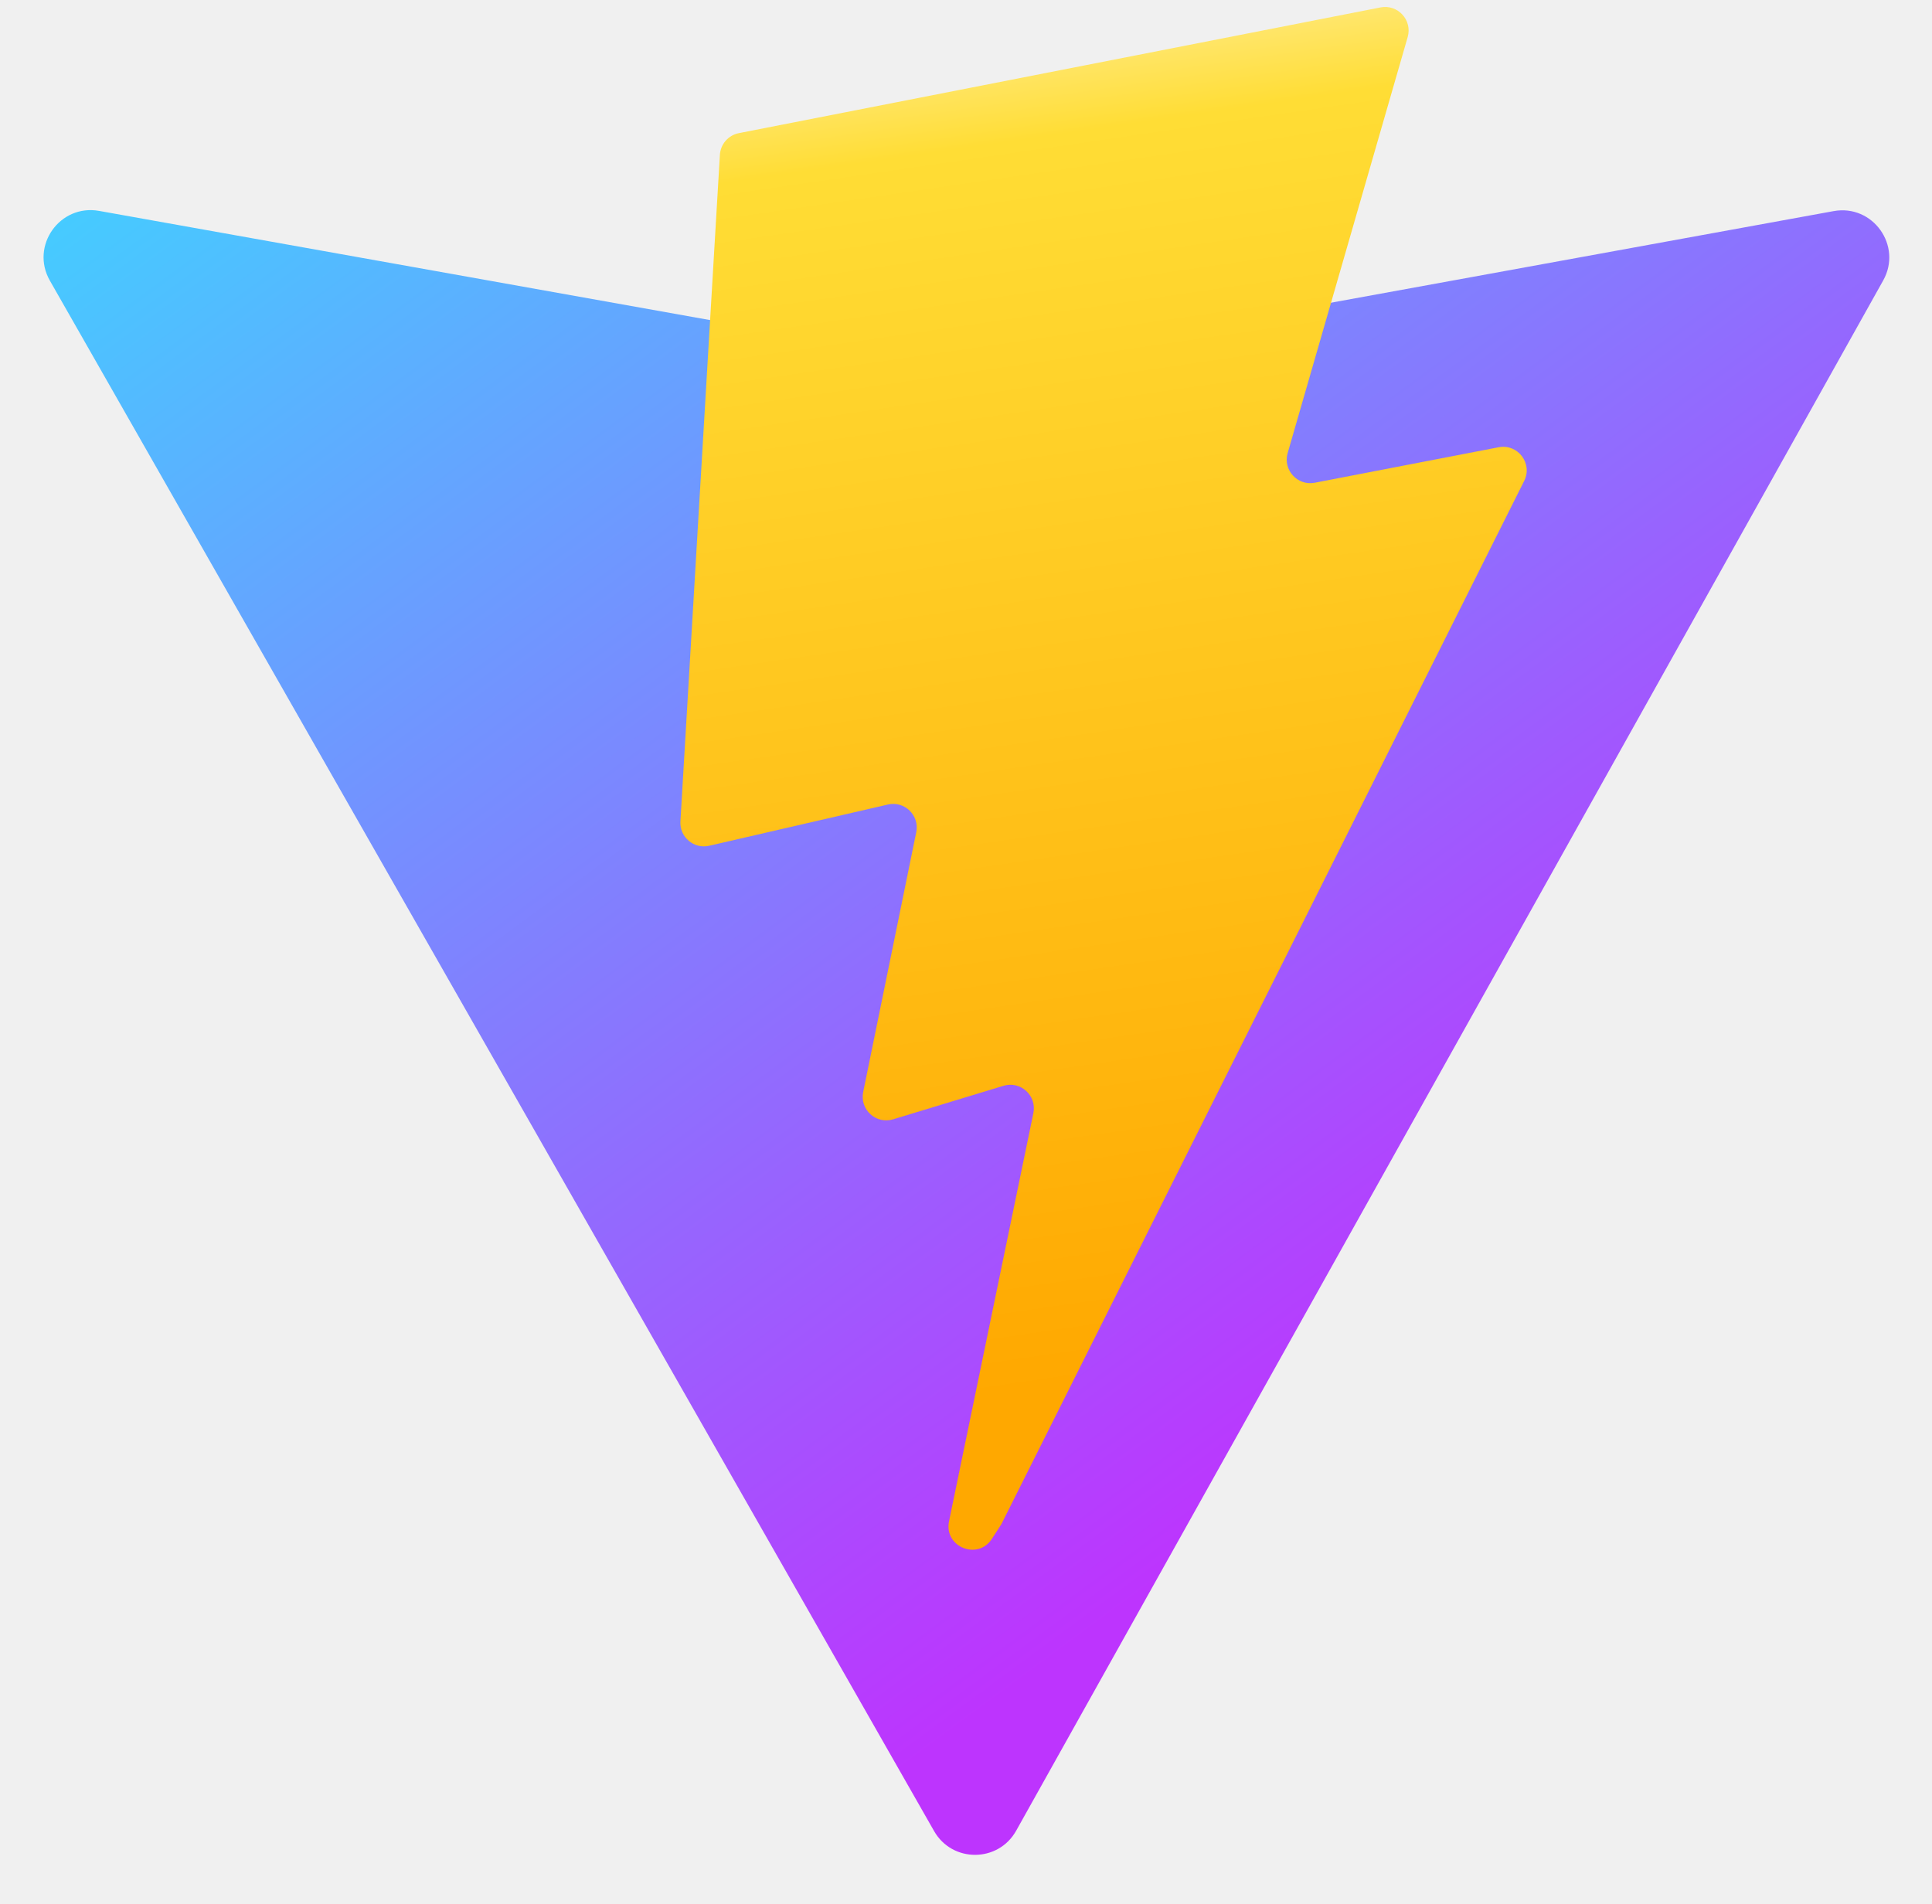
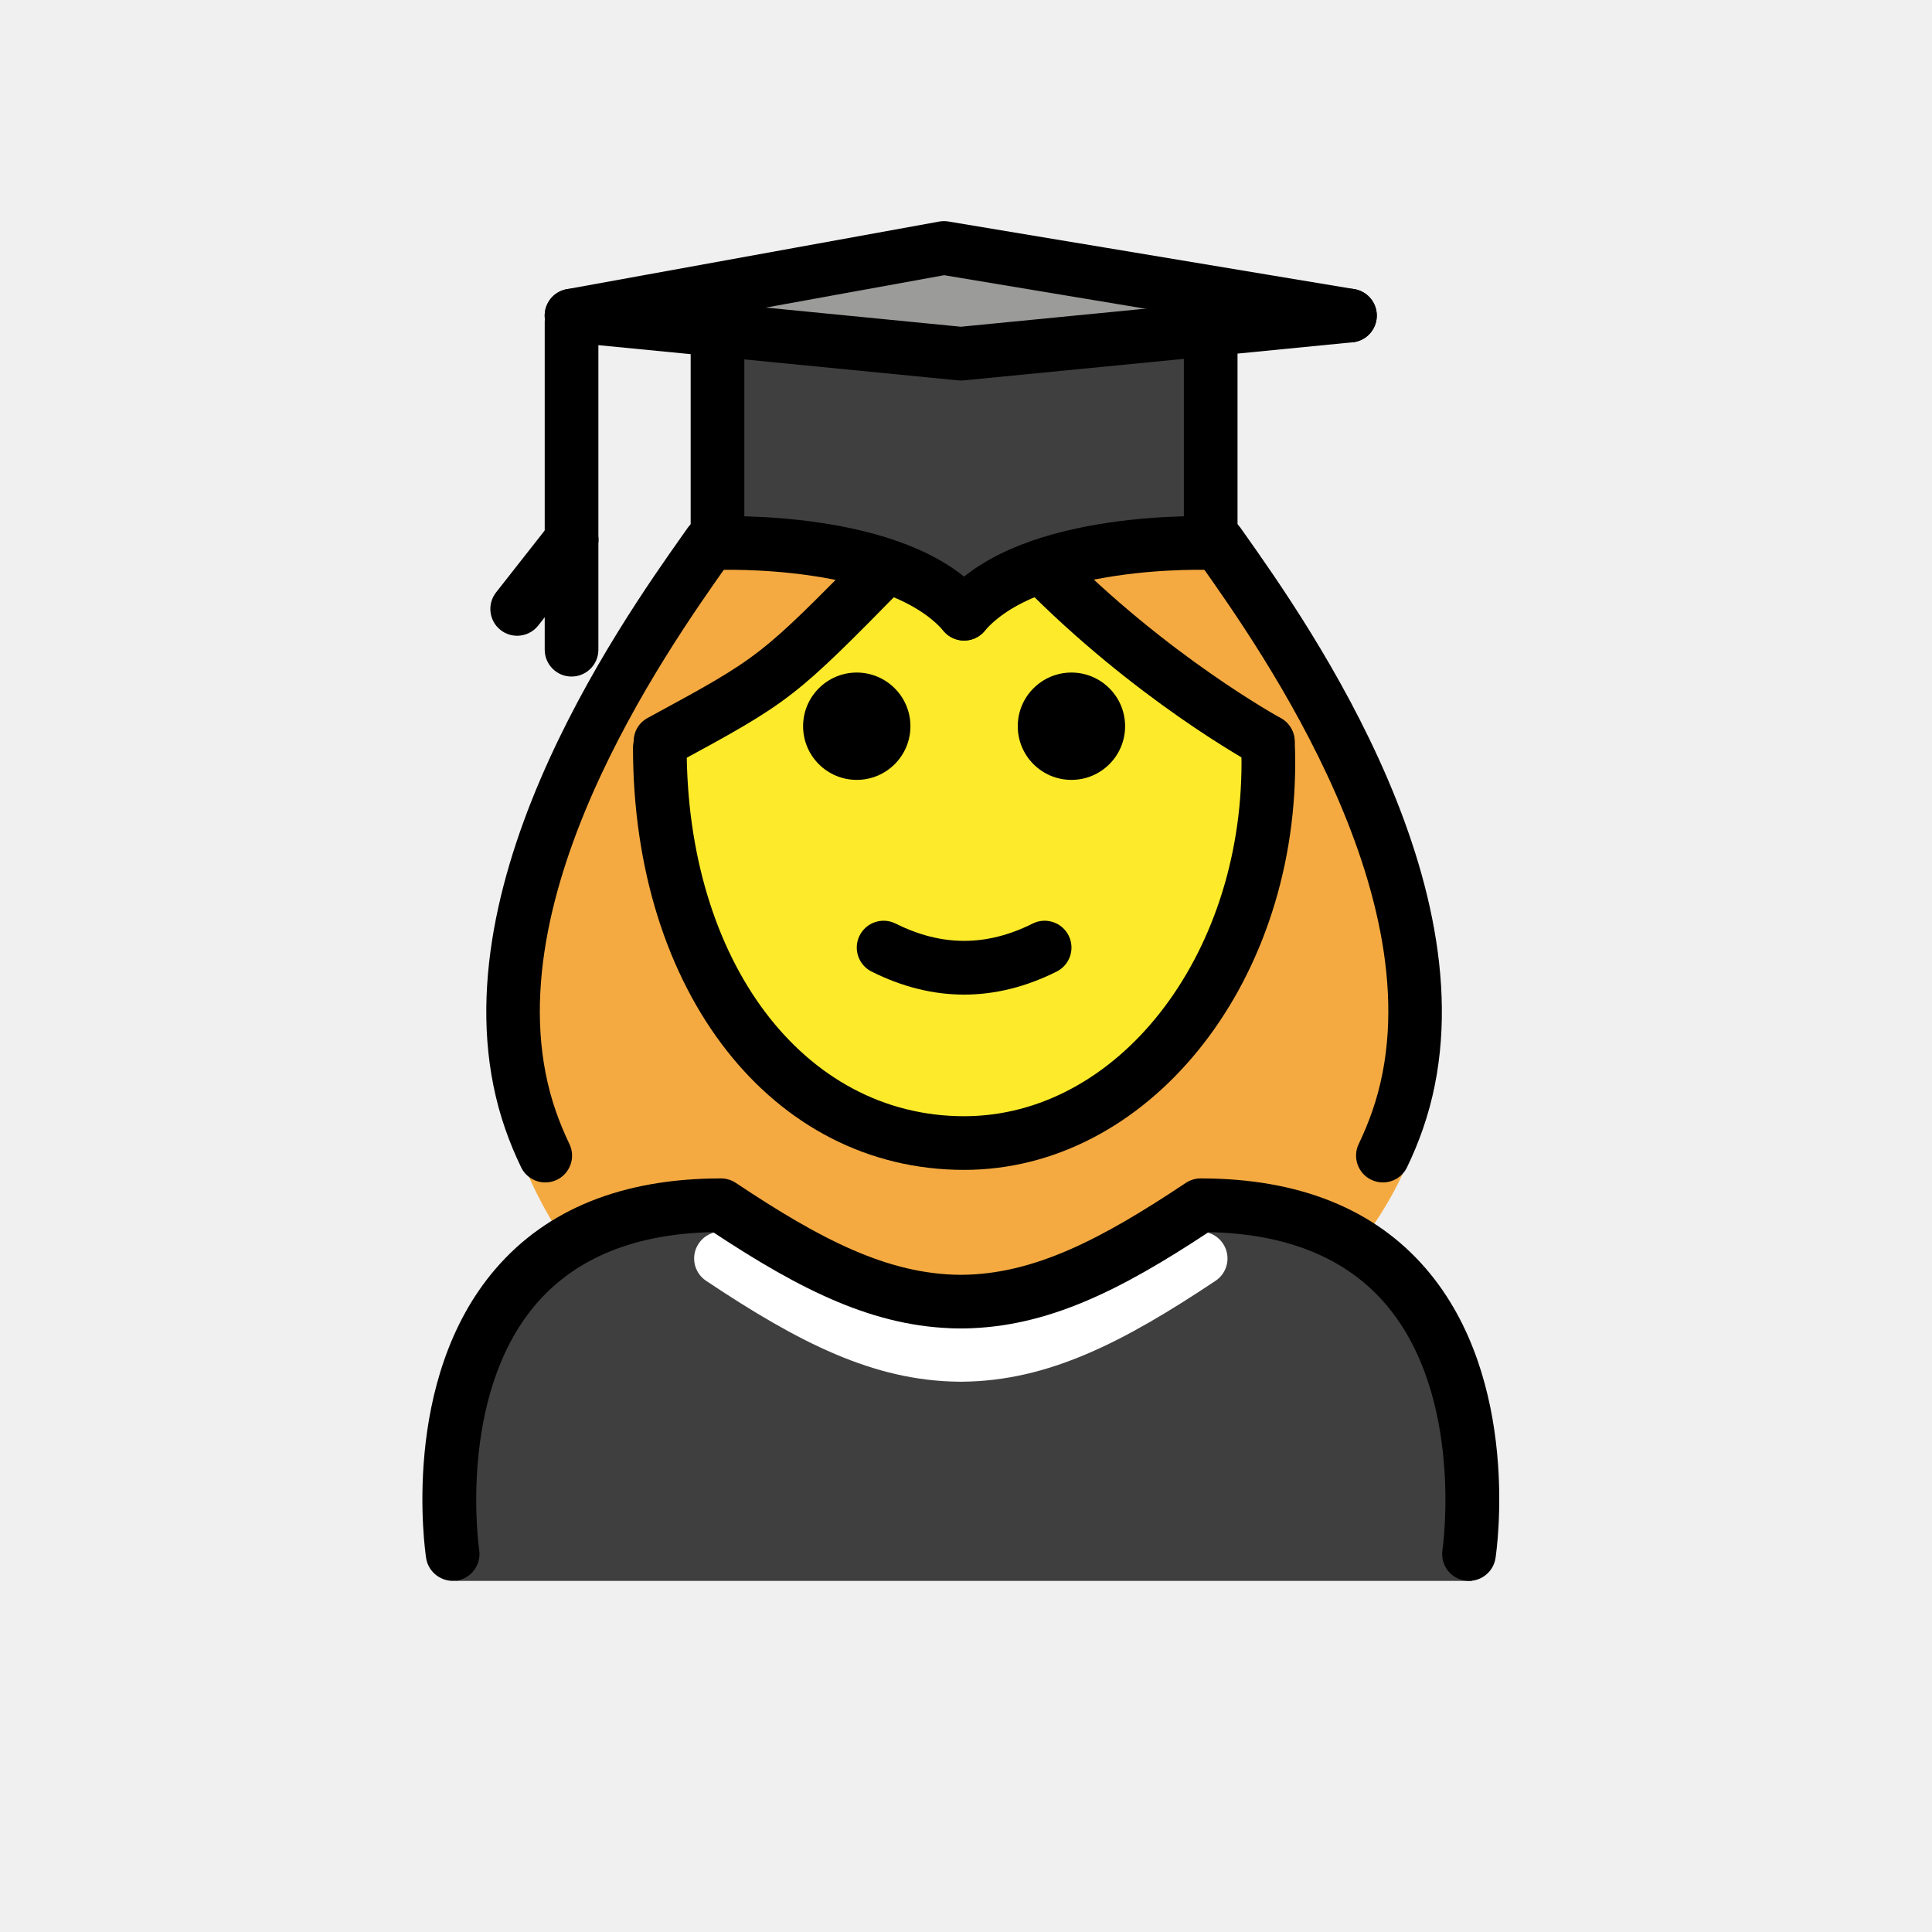
- <svg xmlns="http://www.w3.org/2000/svg" width="410" height="404" viewBox="0 0 410 404" fill="none">
-   <path d="M399.641 59.525L215.643 388.545C211.844 395.338 202.084 395.378 198.228 388.618L10.582 59.556C6.381 52.19 12.68 43.267 21.028 44.759L205.223 77.682C206.398 77.892 207.601 77.89 208.776 77.676L389.119 44.806C397.439 43.289 403.768 52.143 399.641 59.525Z" fill="url(#paint0_linear)" />
-   <path d="M292.965 1.574L156.801 28.255C154.563 28.694 152.906 30.59 152.771 32.866L144.395 174.33C144.198 177.662 147.258 180.248 150.51 179.498L188.42 170.749C191.967 169.931 195.172 173.055 194.443 176.622L183.18 231.775C182.422 235.487 185.907 238.661 189.532 237.56L212.947 230.446C216.577 229.344 220.065 232.527 219.297 236.242L201.398 322.875C200.278 328.294 207.486 331.249 210.492 326.603L212.5 323.5L323.454 102.072C325.312 98.365 322.108 94.137 318.036 94.923L279.014 102.454C275.347 103.161 272.227 99.746 273.262 96.158L298.731 7.867C299.767 4.273 296.636 0.855 292.965 1.574Z" fill="url(#paint1_linear)" />
-   <defs>
-     <linearGradient id="paint0_linear" x1="6" y1="33" x2="235" y2="344" gradientUnits="userSpaceOnUse">
-       <stop stop-color="#41D1FF" />
-       <stop offset="1" stop-color="#BD34FE" />
-     </linearGradient>
-     <linearGradient id="paint1_linear" x1="194.651" y1="8.818" x2="236.076" y2="292.989" gradientUnits="userSpaceOnUse">
-       <stop stop-color="#FFEA83" />
-       <stop offset="0.083" stop-color="#FFDD35" />
-       <stop offset="1" stop-color="#FFA800" />
-     </linearGradient>
-   </defs>
+ <svg xmlns="http://www.w3.org/2000/svg" id="emoji" viewBox="0 0 72 72" version="1.1">
+   <g id="color">
+     <path fill="#3F3F3F" d="M54.849,58.916c0,0,2-14-10-14c-3.192,2.128-5.926,3.598-9,3.592h0.125 c-3.074,0.006-5.808-1.464-9-3.592c-12,0-10,14-10,14" />
+     <polygon fill="#9B9B9A" points="45.119,12.271 35.809,13.181 26.739,12.291 21.299,11.761 35.179,9.241 50.309,11.761" />
+     <path fill="#3F3F3F" d="M45.119,12.271v7.97c0,0-6.72-0.27-9.19,2.63c-2.47-2.9-9.19-2.63-9.19-2.63v-7.95l9.07,0.89 L45.119,12.271z" />
+     <path fill="#FFFFFF" d="M35.851,51.493c-0.005,0-0.01,0-0.015,0h-0.059c-0.01,0-0.019,0-0.029,0h-0.004 c-0.001,0-0.001,0-0.002,0v-0.001c-3.197-0.031-5.985-1.464-9.428-3.76c-0.46-0.307-0.584-0.928-0.277-1.387 c0.306-0.46,0.925-0.584,1.387-0.277c3.153,2.103,5.66,3.41,8.383,3.425c2.722-0.014,5.229-1.322,8.383-3.425 c0.461-0.307,1.081-0.183,1.387,0.277c0.307,0.46,0.183,1.08-0.277,1.387c-3.443,2.296-6.231,3.728-9.428,3.76 v0.001c-0.001,0-0.001,0-0.002,0h-0.004C35.86,51.493,35.855,51.493,35.851,51.493z" />
+   </g>
+   <g id="hair">
+     <path fill="#F4AA41" d="M21.187,46.474c1.426-0.952,3.303-1.558,5.788-1.558c3.17,2.113,5.889,3.575,8.938,3.589 c3.048-0.014,5.768-1.475,8.938-3.589c2.47,0,4.338,0.599,5.761,1.54c1.121-1.477,1.974-3.057,2.372-4.709 c2.05-8.521-5.279-18.391-7.477-21.511c-4.174-0.365-7.313,0.58-9.576,2.634 c-2.445-2.117-5.675-2.803-9.376-2.634c-2.199,3.119-9.76,13.023-7.577,21.511 C19.416,43.464,20.199,45.037,21.187,46.474z" />
+   </g>
+   <g id="skin">
+     <path fill="#FCEA2B" d="M47.145,28.892c-6.621-7.115-8.122-9.284-11.216-6.021c-3.4-3.4-3.568-0.36-11.402,4.6 c-0.039,0.476-0.059,0.931-0.059,1.421c0,7.828,5.076,14.173,11.339,14.173 C42.069,43.066,47.145,36.72,47.145,28.892z" />
+   </g>
+   <g id="skin-shadow" />
+   <g id="line">
+     <path d="M41.929,27.064c0,1.105-0.896,2-2,2s-2-0.895-2-2c0-1.103,0.896-2,2-2S41.929,25.96,41.929,27.064" />
+     <path d="M33.929,27.064c0,1.105-0.896,2-2,2s-2-0.895-2-2c0-1.103,0.896-2,2-2 C33.032,25.064,33.929,25.96,33.929,27.064" />
+     <path d="M35.929,37.066c-1.152,0-2.304-0.286-3.447-0.858c-0.494-0.247-0.694-0.848-0.447-1.342 c0.246-0.494,0.846-0.694,1.342-0.447c1.718,0.859,3.388,0.859,5.106,0c0.495-0.247,1.095-0.046,1.342,0.447 c0.247,0.494,0.047,1.095-0.447,1.342C38.233,36.78,37.081,37.066,35.929,37.066z" />
+     <path d="M54.746,58.915c-0.051,0-0.102-0.003-0.152-0.011c-0.546-0.084-0.921-0.594-0.838-1.139 c0.009-0.058,0.827-5.741-2.129-9.178c-1.476-1.715-3.689-2.612-6.586-2.669c-3.31,2.186-6.028,3.546-9.126,3.589 c-0.021,0.002-0.043,0.001-0.064,0.001c-0.008,0-0.014,0-0.021,0h-0.045c-0.015,0-0.028,0-0.042,0 c-0.015,0-0.029,0-0.044-0.001c-3.1-0.043-5.816-1.403-9.126-3.589c-2.897,0.057-5.11,0.954-6.586,2.669 c-2.956,3.437-2.138,9.12-2.129,9.178c0.083,0.545-0.292,1.055-0.838,1.139c-0.533,0.08-1.055-0.29-1.139-0.836 c-0.041-0.27-0.973-6.633,2.581-10.775c1.923-2.241,4.751-3.377,8.407-3.377c0.197,0,0.391,0.059,0.555,0.168 c3.153,2.103,5.66,3.41,8.383,3.425c2.722-0.014,5.229-1.322,8.383-3.425c0.164-0.109,0.357-0.168,0.555-0.168 c3.656,0,6.484,1.136,8.407,3.377c3.554,4.143,2.622,10.506,2.581,10.775C55.656,58.562,55.23,58.915,54.746,58.915z" />
+     <path d="M21.3,21.113c-0.553,0-1-0.448-1-1v-8.122c0-0.552,0.447-1,1-1s1,0.448,1,1v8.122 C22.3,20.666,21.852,21.113,21.3,21.113z" />
+     <path d="M19.273,23.693c-0.216,0-0.434-0.07-0.617-0.213c-0.434-0.341-0.51-0.97-0.168-1.404l2.026-2.58 c0.341-0.433,0.968-0.509,1.404-0.169c0.434,0.341,0.51,0.97,0.168,1.404l-2.026,2.579 C19.862,23.561,19.569,23.693,19.273,23.693z" />
+     <path d="M21.3,25.213c-0.553,0-1-0.448-1-1v-4.1c0-0.552,0.447-1,1-1s1,0.448,1,1v4.1 C22.3,24.766,21.852,25.213,21.3,25.213z" />
+     <path d="M20.321,44.066c-0.373,0-0.731-0.209-0.902-0.567c-0.226-0.47-0.424-0.948-0.589-1.422 c-2.978-8.564,4.26-18.812,6.639-22.18l0.166-0.235c0.318-0.451,0.942-0.56,1.393-0.241 c0.451,0.318,0.56,0.942,0.241,1.394l-0.167,0.237c-2.232,3.16-9.024,12.776-6.384,20.369 c0.141,0.402,0.309,0.811,0.503,1.214c0.239,0.498,0.029,1.096-0.469,1.334 C20.613,44.035,20.466,44.066,20.321,44.066z" />
+     <path d="M51.536,44.066c-0.144,0-0.292-0.031-0.432-0.099c-0.498-0.238-0.708-0.836-0.469-1.334 c0.193-0.403,0.362-0.811,0.503-1.215c2.641-7.592-4.151-17.208-6.384-20.368l-0.167-0.237 c-0.318-0.452-0.21-1.076,0.241-1.394c0.45-0.319,1.076-0.209,1.394,0.241l0.166,0.235 c2.379,3.368,9.617,13.616,6.639,22.179c-0.165,0.475-0.363,0.953-0.589,1.423 C52.267,43.857,51.909,44.066,51.536,44.066z" />
+     <path d="M24.62,28.628c-0.356,0-0.701-0.188-0.882-0.52c-0.264-0.485-0.091-1.088,0.395-1.351l0.015-0.008 c4.173-2.264,4.173-2.264,8.157-6.321l1.458,1.37c-4.186,4.262-4.267,4.325-8.661,6.709 C24.948,28.588,24.783,28.628,24.62,28.628z" />
+     <path d="M47.247,28.635c-0.161,0-0.324-0.039-0.476-0.121c-0.182-0.099-4.499-2.463-8.677-6.717 c-0.387-0.394-0.381-1.027,0.014-1.414c0.393-0.387,1.025-0.382,1.414,0.013c3.969,4.042,8.16,6.338,8.202,6.361 c0.485,0.263,0.666,0.87,0.402,1.356C47.946,28.445,47.602,28.635,47.247,28.635z" />
+     <path d="M35.929,43.598c-7.149,0-12.339-6.62-12.339-15.74c0-0.552,0.447-1,1-1c0.553,0,1,0.448,1,1 c0,7.962,4.348,13.74,10.339,13.74c5.701,0,10.339-5.909,10.339-13.173c0-0.249-0.006-0.498-0.017-0.745 c-0.024-0.552,0.402-1.019,0.954-1.044c0.539-0.012,1.018,0.402,1.044,0.954c0.013,0.277,0.019,0.555,0.019,0.835 C48.268,36.791,42.732,43.598,35.929,43.598z" />
+     <polyline fill="none" stroke="#000000" stroke-linecap="round" stroke-linejoin="round" stroke-miterlimit="10" stroke-width="2" points="21.299,11.761 26.739,12.291 35.809,13.181 45.119,12.271 50.309,11.761" />
+     <path fill="none" stroke="#000000" stroke-linecap="round" stroke-linejoin="round" stroke-miterlimit="10" stroke-width="2" d="M26.739,11.761v0.53v7.95c0,0,6.72-0.27,9.19,2.63" />
+     <path fill="none" stroke="#000000" stroke-linecap="round" stroke-linejoin="round" stroke-miterlimit="10" stroke-width="2" d="M45.119,11.761v0.51v7.97c0,0-6.72-0.27-9.19,2.63" />
+     <polyline fill="none" stroke="#000000" stroke-linecap="round" stroke-linejoin="round" stroke-miterlimit="10" stroke-width="2" points="50.309,11.761 35.179,9.241 21.299,11.761" />
+   </g>
</svg>
